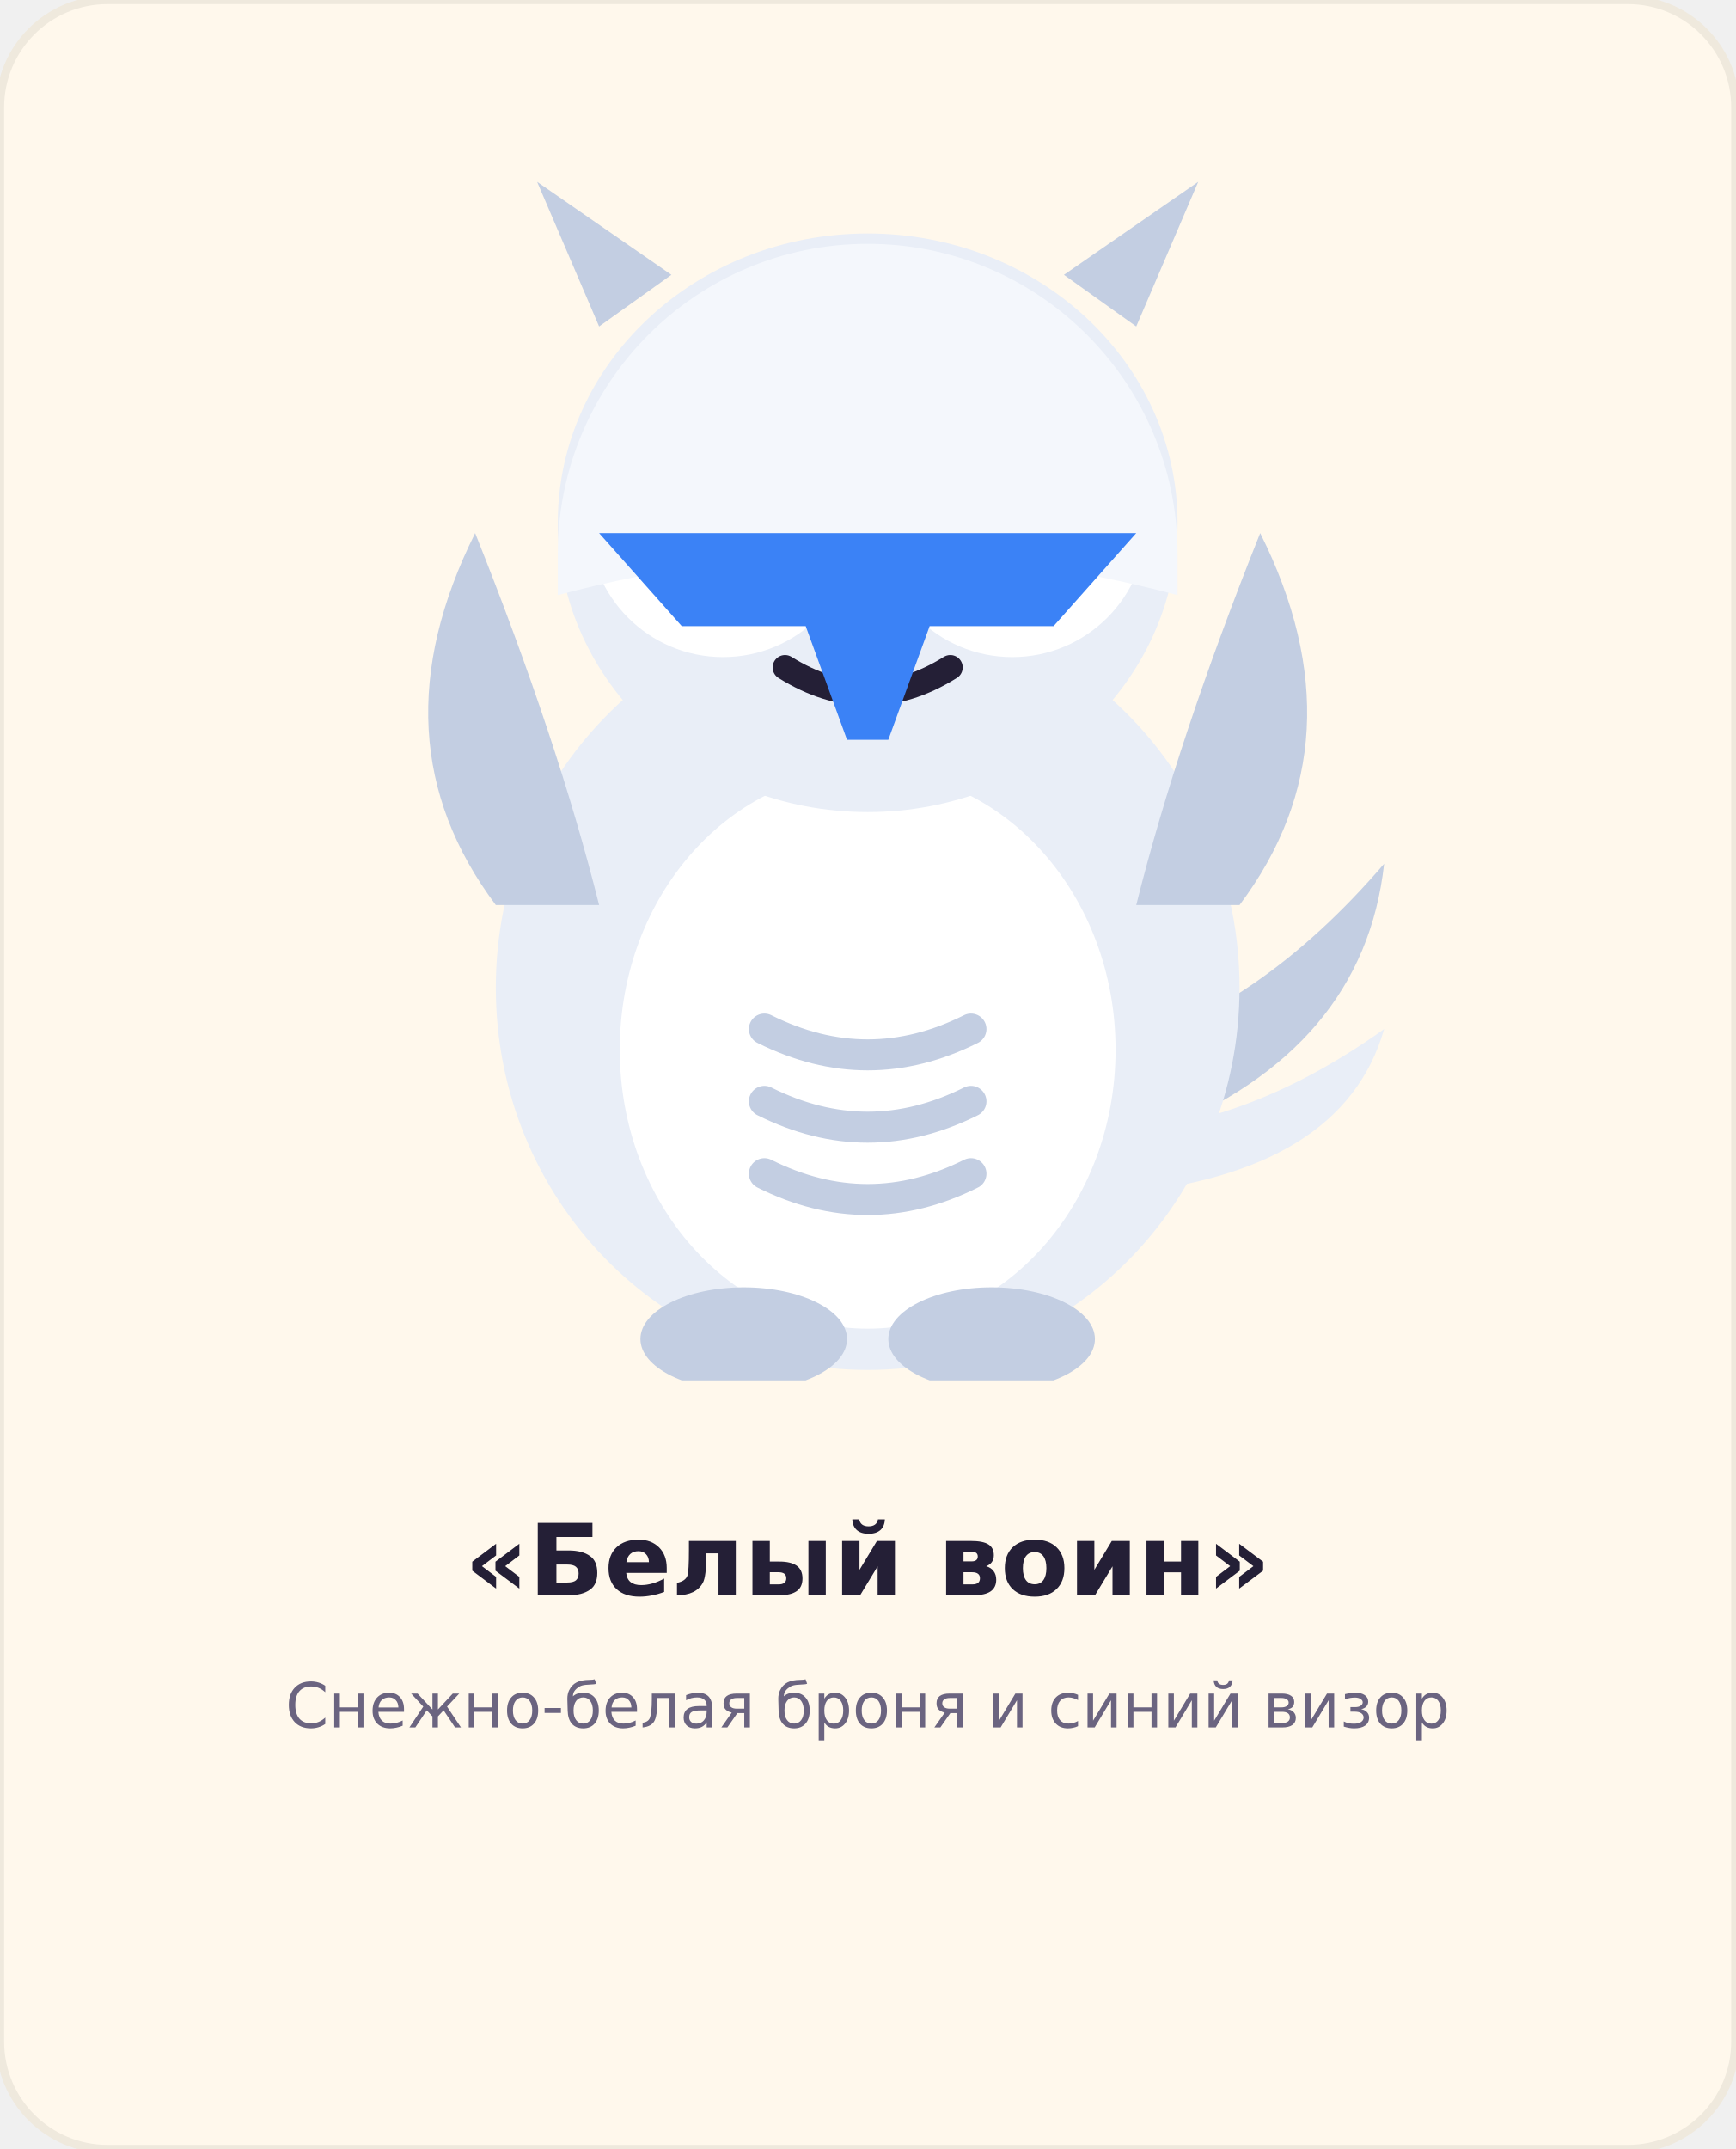
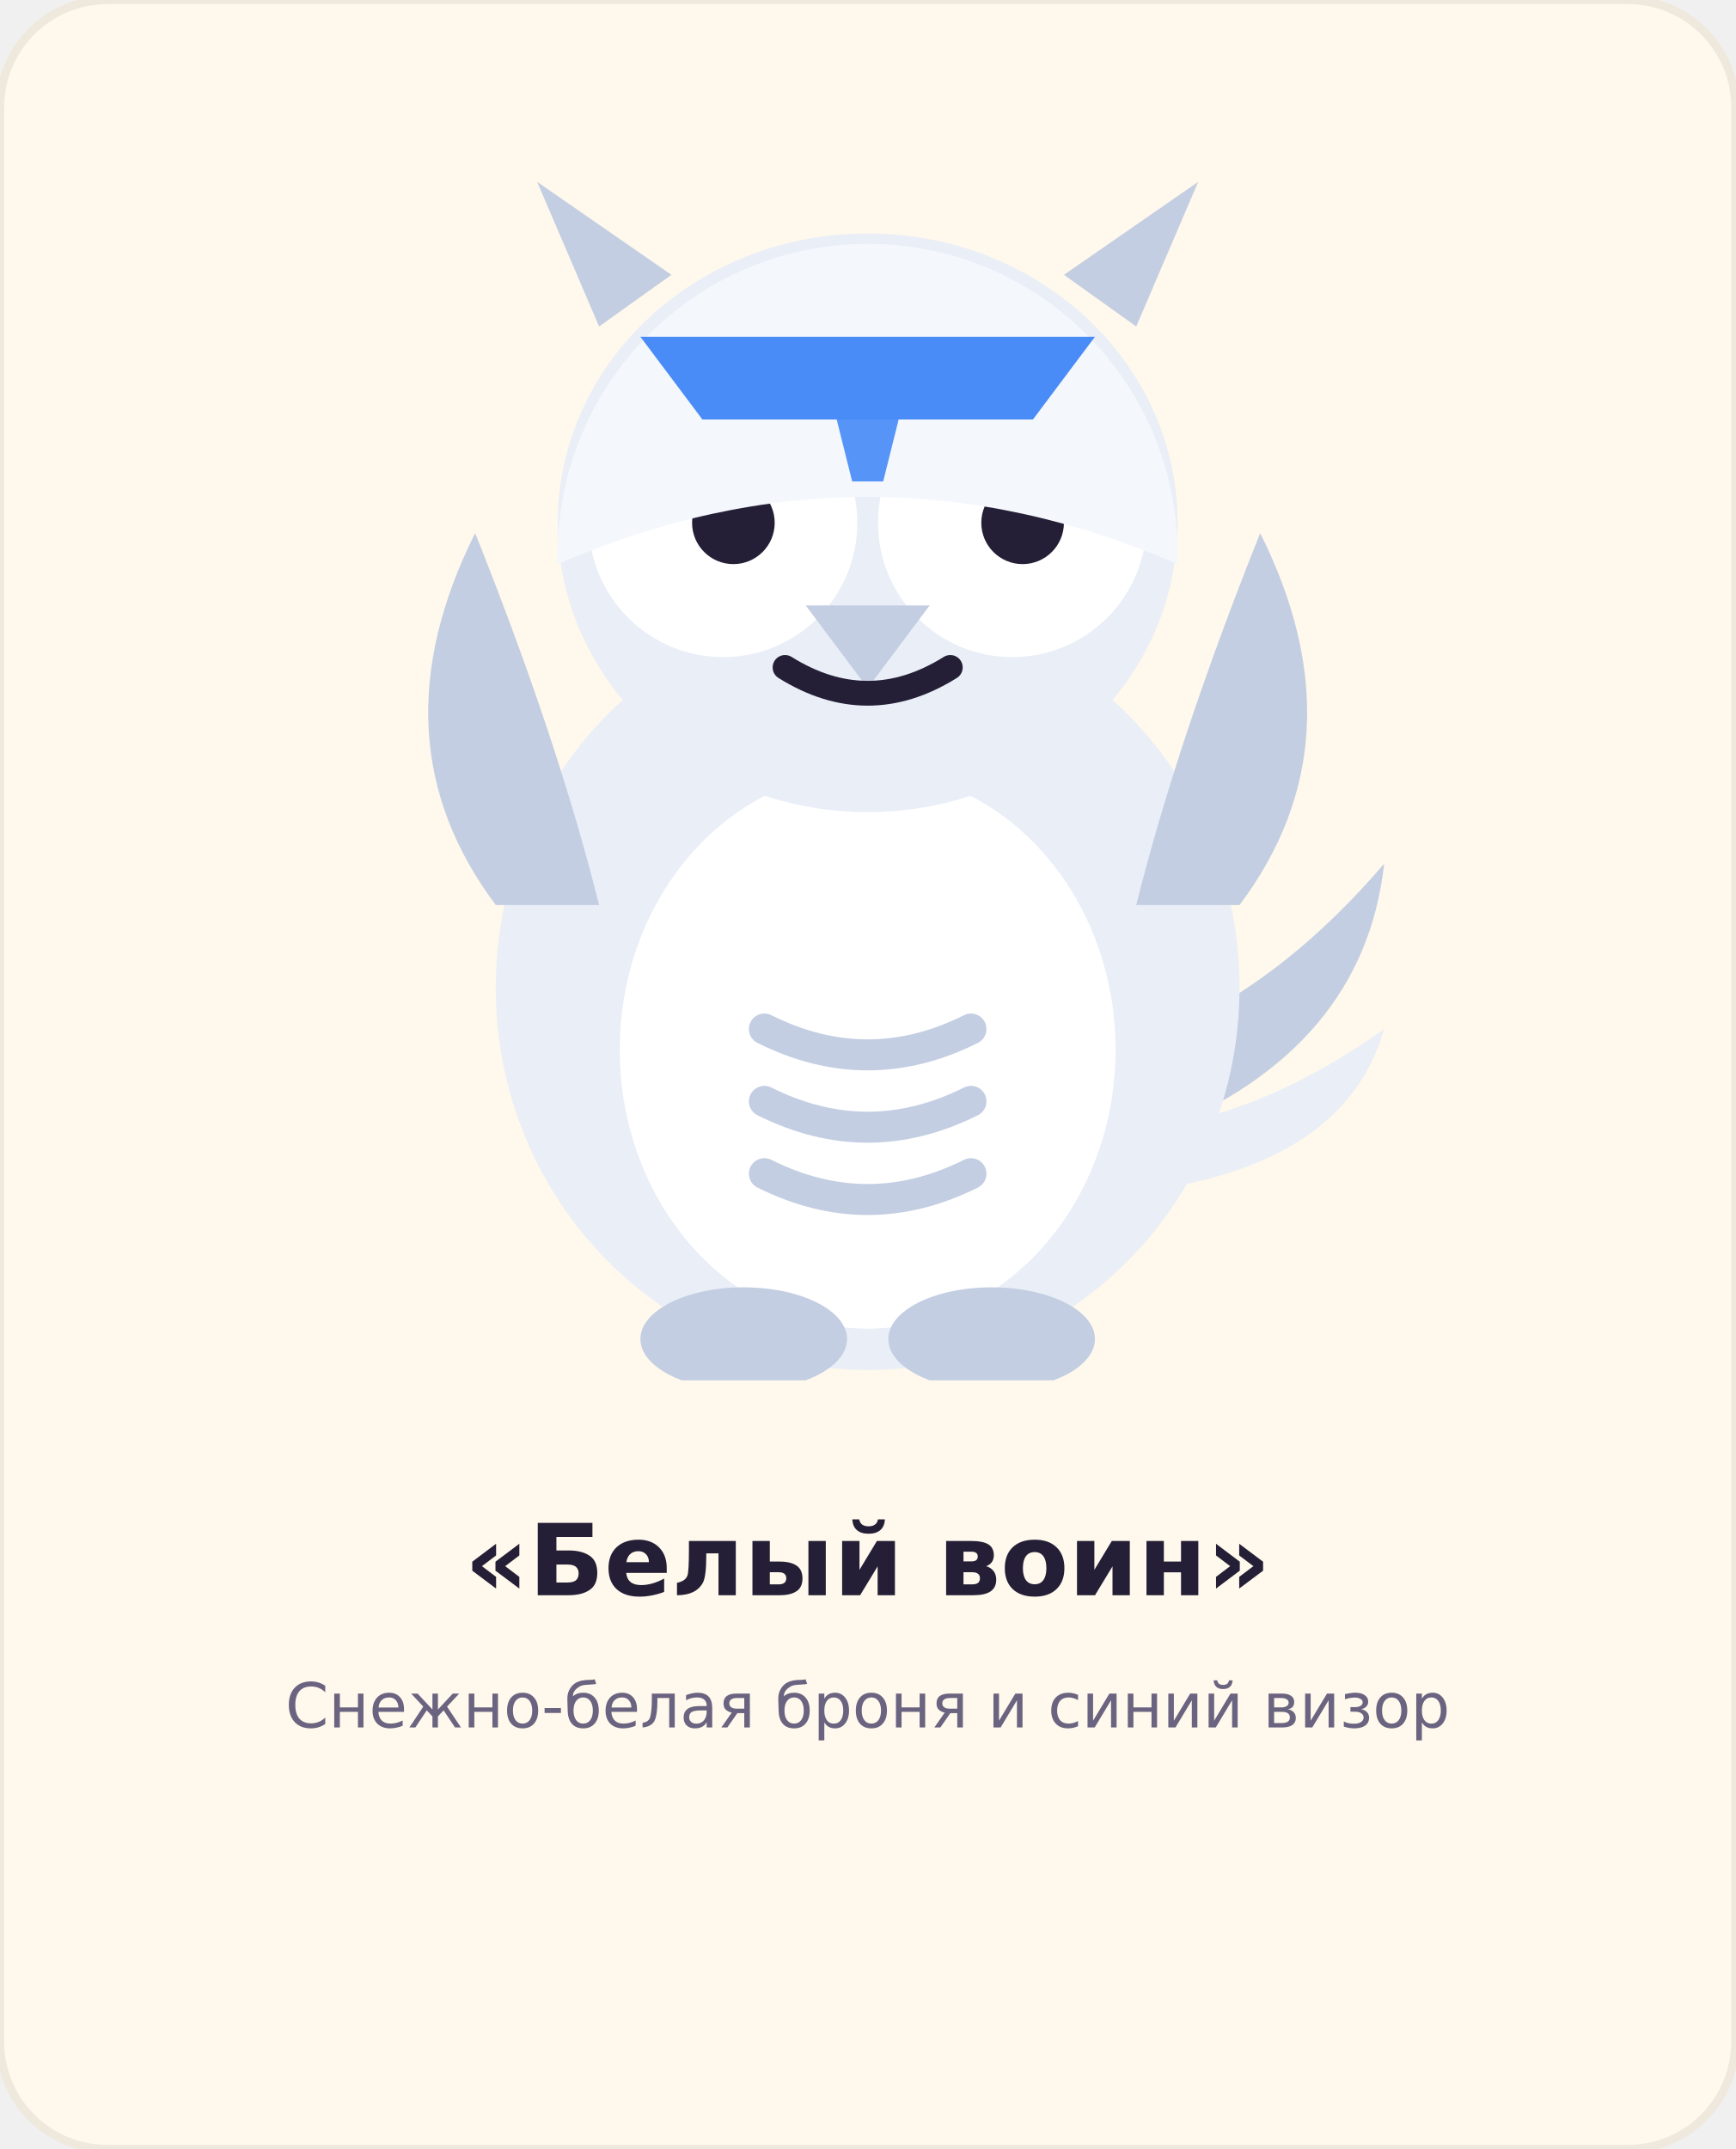
<svg xmlns="http://www.w3.org/2000/svg" width="420" height="520" viewBox="0 0 420 520">
  <rect width="420" height="520" rx="26" fill="#fff8ec" stroke="#efe9dd" stroke-width="2" />
  <svg x="85" y="34" width="250" height="300" viewBox="0 0 100 120">
    <path d="M78 96 Q98 88 100 70 Q88 84 74 88Z" fill="#c3cee2" />
    <path d="M74 102 Q96 100 100 86 Q86 96 72 96Z" fill="#e9eef7" />
    <ellipse cx="50" cy="82" rx="36" ry="37" fill="#e9eef7" />
    <ellipse cx="50" cy="88" rx="24" ry="27" fill="#ffffff" />
    <path d="M14 74 Q2 58 12 38 Q20 58 24 74Z" fill="#c3cee2" />
    <path d="M86 74 Q98 58 88 38 Q80 58 76 74Z" fill="#c3cee2" />
    <ellipse cx="50" cy="37" rx="30" ry="28" fill="#e9eef7" />
    <path d="M24 18 L18 4 L31 13Z" fill="#c3cee2" />
    <path d="M76 18 L82 4 L69 13Z" fill="#c3cee2" />
    <circle cx="36" cy="37" r="13" fill="#ffffff" />
    <circle cx="64" cy="37" r="13" fill="#ffffff" />
    <circle cx="36" cy="36" r="8" fill="#fff" />
    <circle cx="64" cy="36" r="8" fill="#fff" />
    <circle cx="37" cy="37" r="4" fill="#241f36" />
    <circle cx="65" cy="37" r="4" fill="#241f36" />
    <path d="M44 45 L50 53 L56 45Z" fill="#c3cee2" />
    <path d="M42 51 Q50 56 58 51" stroke="#241f36" stroke-width="2.4" fill="none" stroke-linecap="round" />
    <path d="M40 100 Q50 105 60 100" stroke="#c3cee2" stroke-width="3" fill="none" stroke-linecap="round" />
    <path d="M40 93 Q50 98 60 93" stroke="#c3cee2" stroke-width="3" fill="none" stroke-linecap="round" />
    <path d="M40 86 Q50 91 60 86" stroke="#c3cee2" stroke-width="3" fill="none" stroke-linecap="round" />
    <ellipse cx="38" cy="116" rx="10" ry="5" fill="#c3cee2" />
    <ellipse cx="62" cy="116" rx="10" ry="5" fill="#c3cee2" />
    <g>
-       <path d="M20 40 A30 30 0 0 1 80 40 L80 44 Q50 36 20 44Z" fill="#f4f7fc" />
-       <path d="M24 38 H76 L68 47 H56 L52 58 H48 L44 47 H32Z" fill="#3b82f6" />
+       <path d="M20 40 A30 30 0 0 1 80 40 L80 41 Q50 28 20 41Z" fill="#f4f7fc" />
+       <path d="M28 19 H72 L66 27 H34Z" fill="#3b82f6" opacity=".92" />
+       <path d="M47 27 H53 L51.5 33 H48.5Z" fill="#3b82f6" opacity=".85" />
    </g>
  </svg>
  <text x="210" y="386" text-anchor="middle" font-family="DejaVu Sans" font-size="24" font-weight="bold" fill="#241f36">«Белый воин»</text>
  <text x="210" y="418" text-anchor="middle" font-family="DejaVu Sans" font-size="15" fill="#6b6480">Снежно-белая броня и синий визор</text>
</svg>
